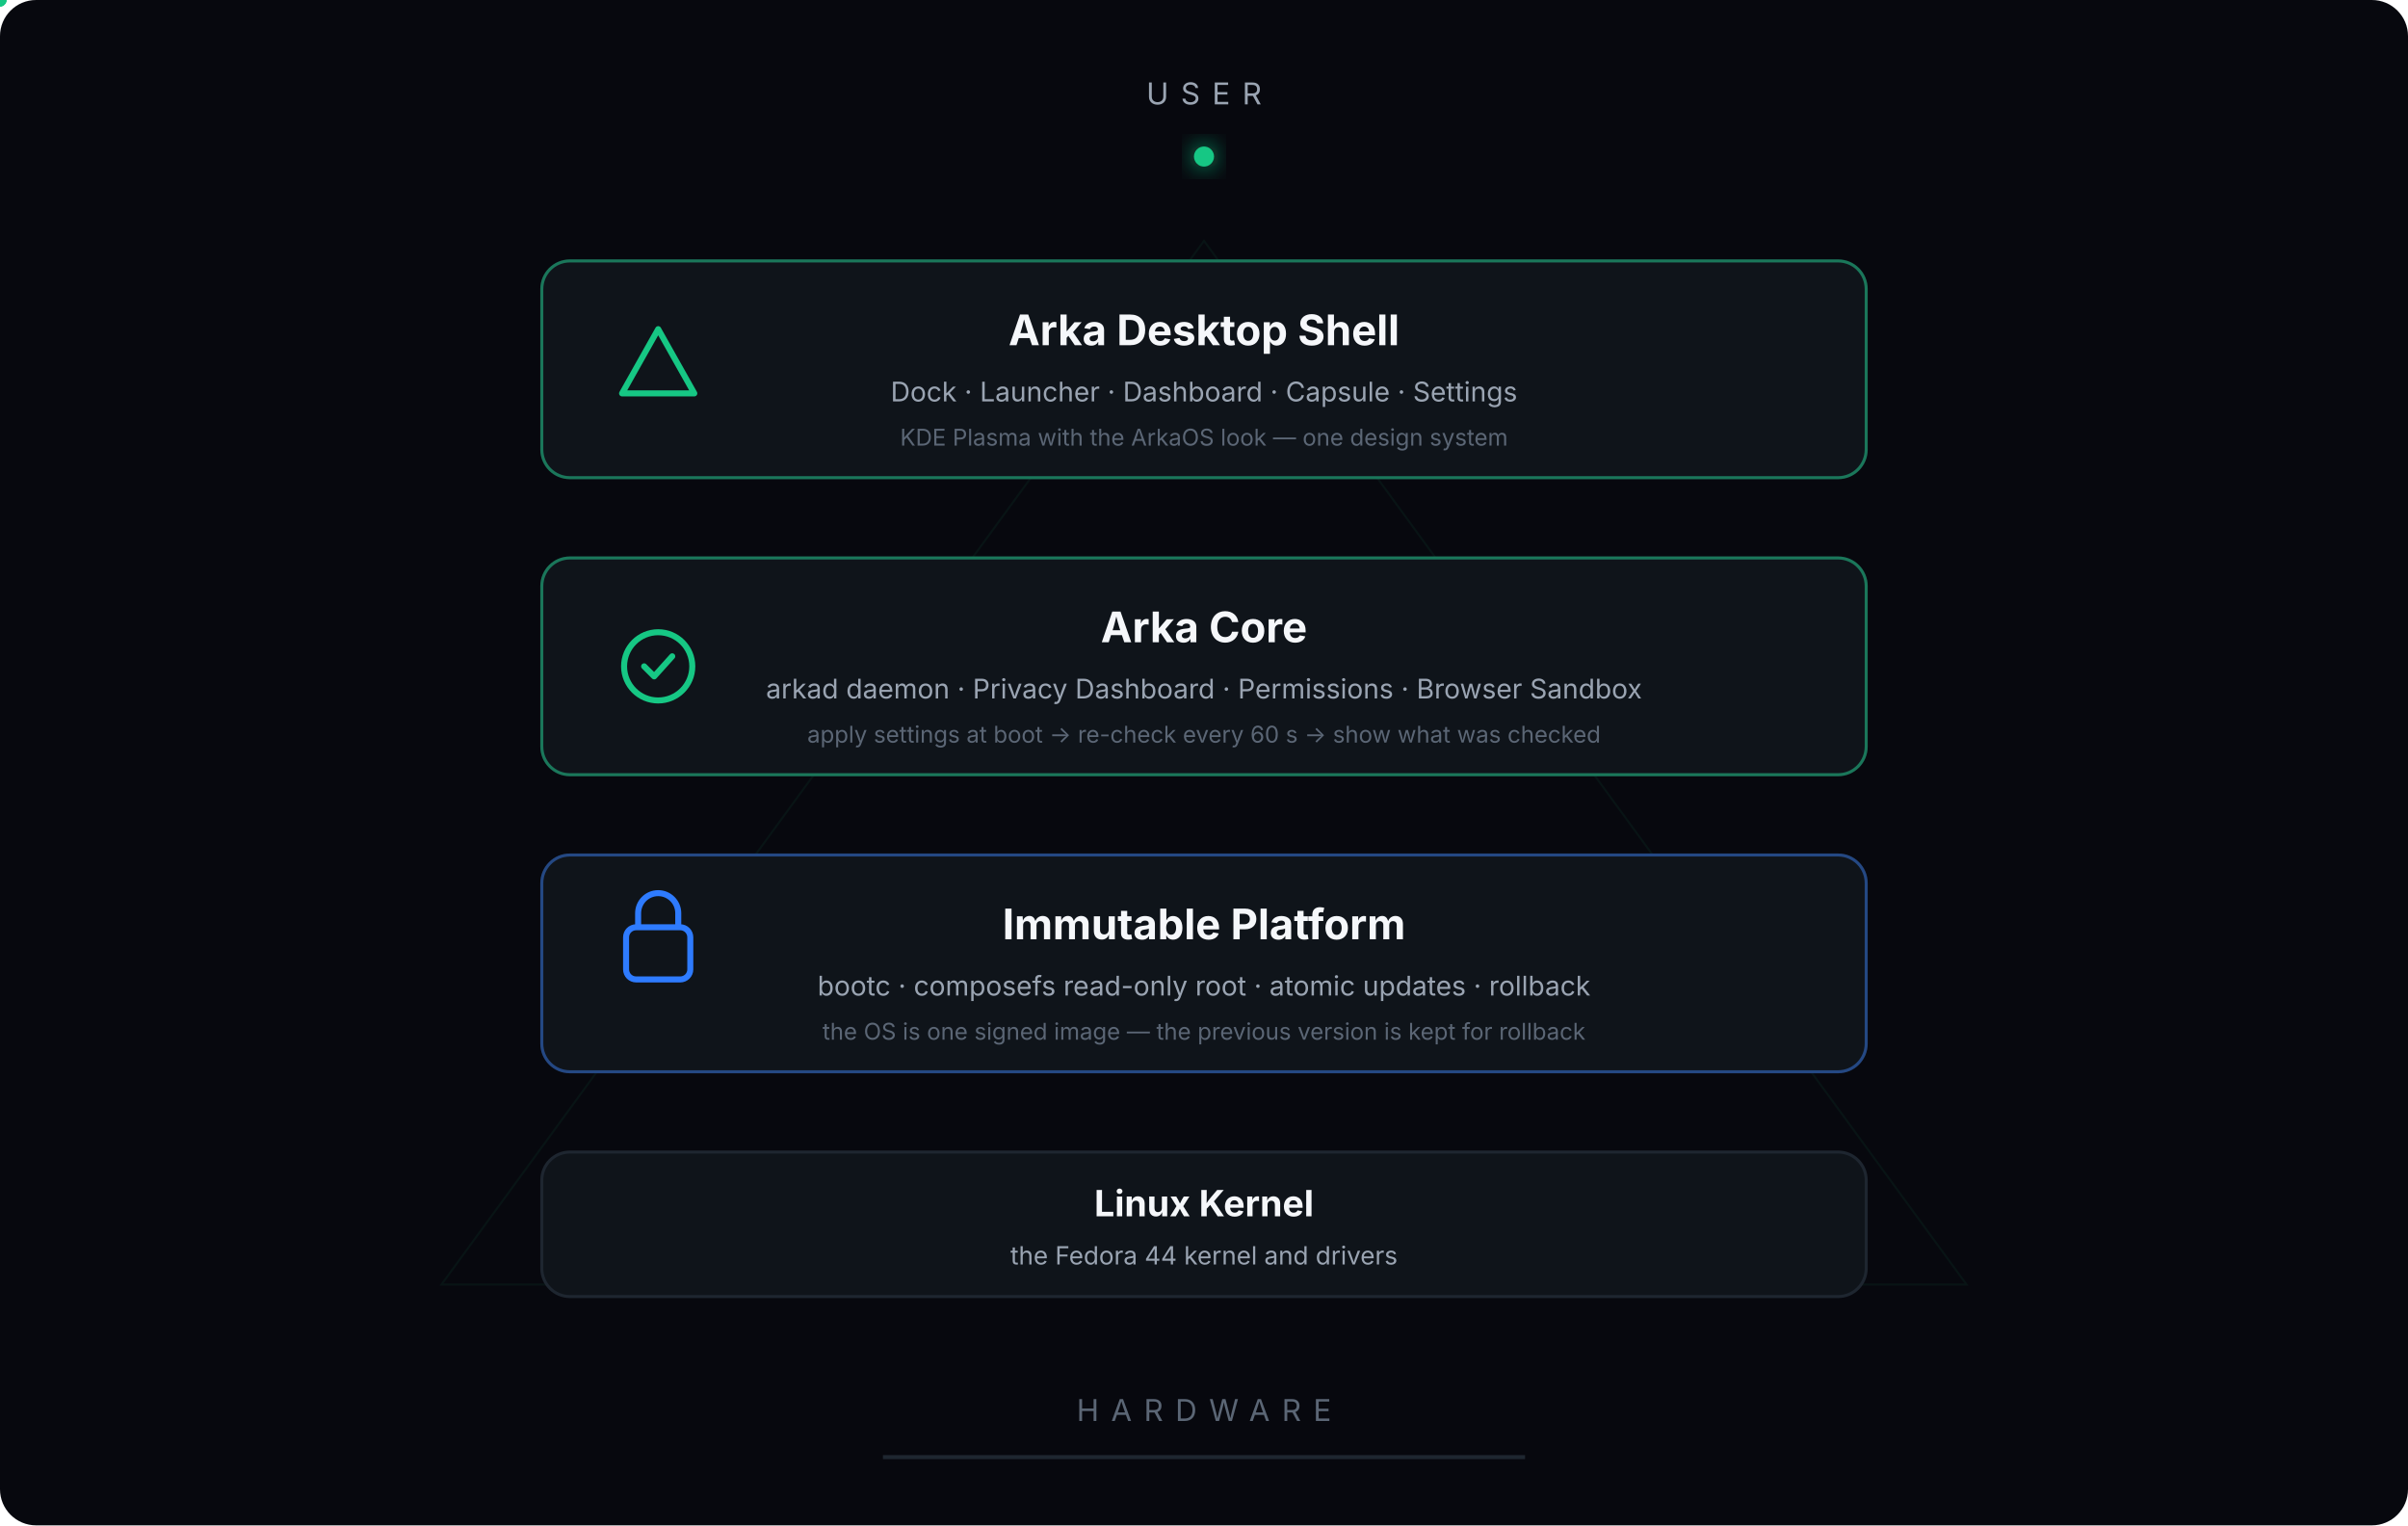
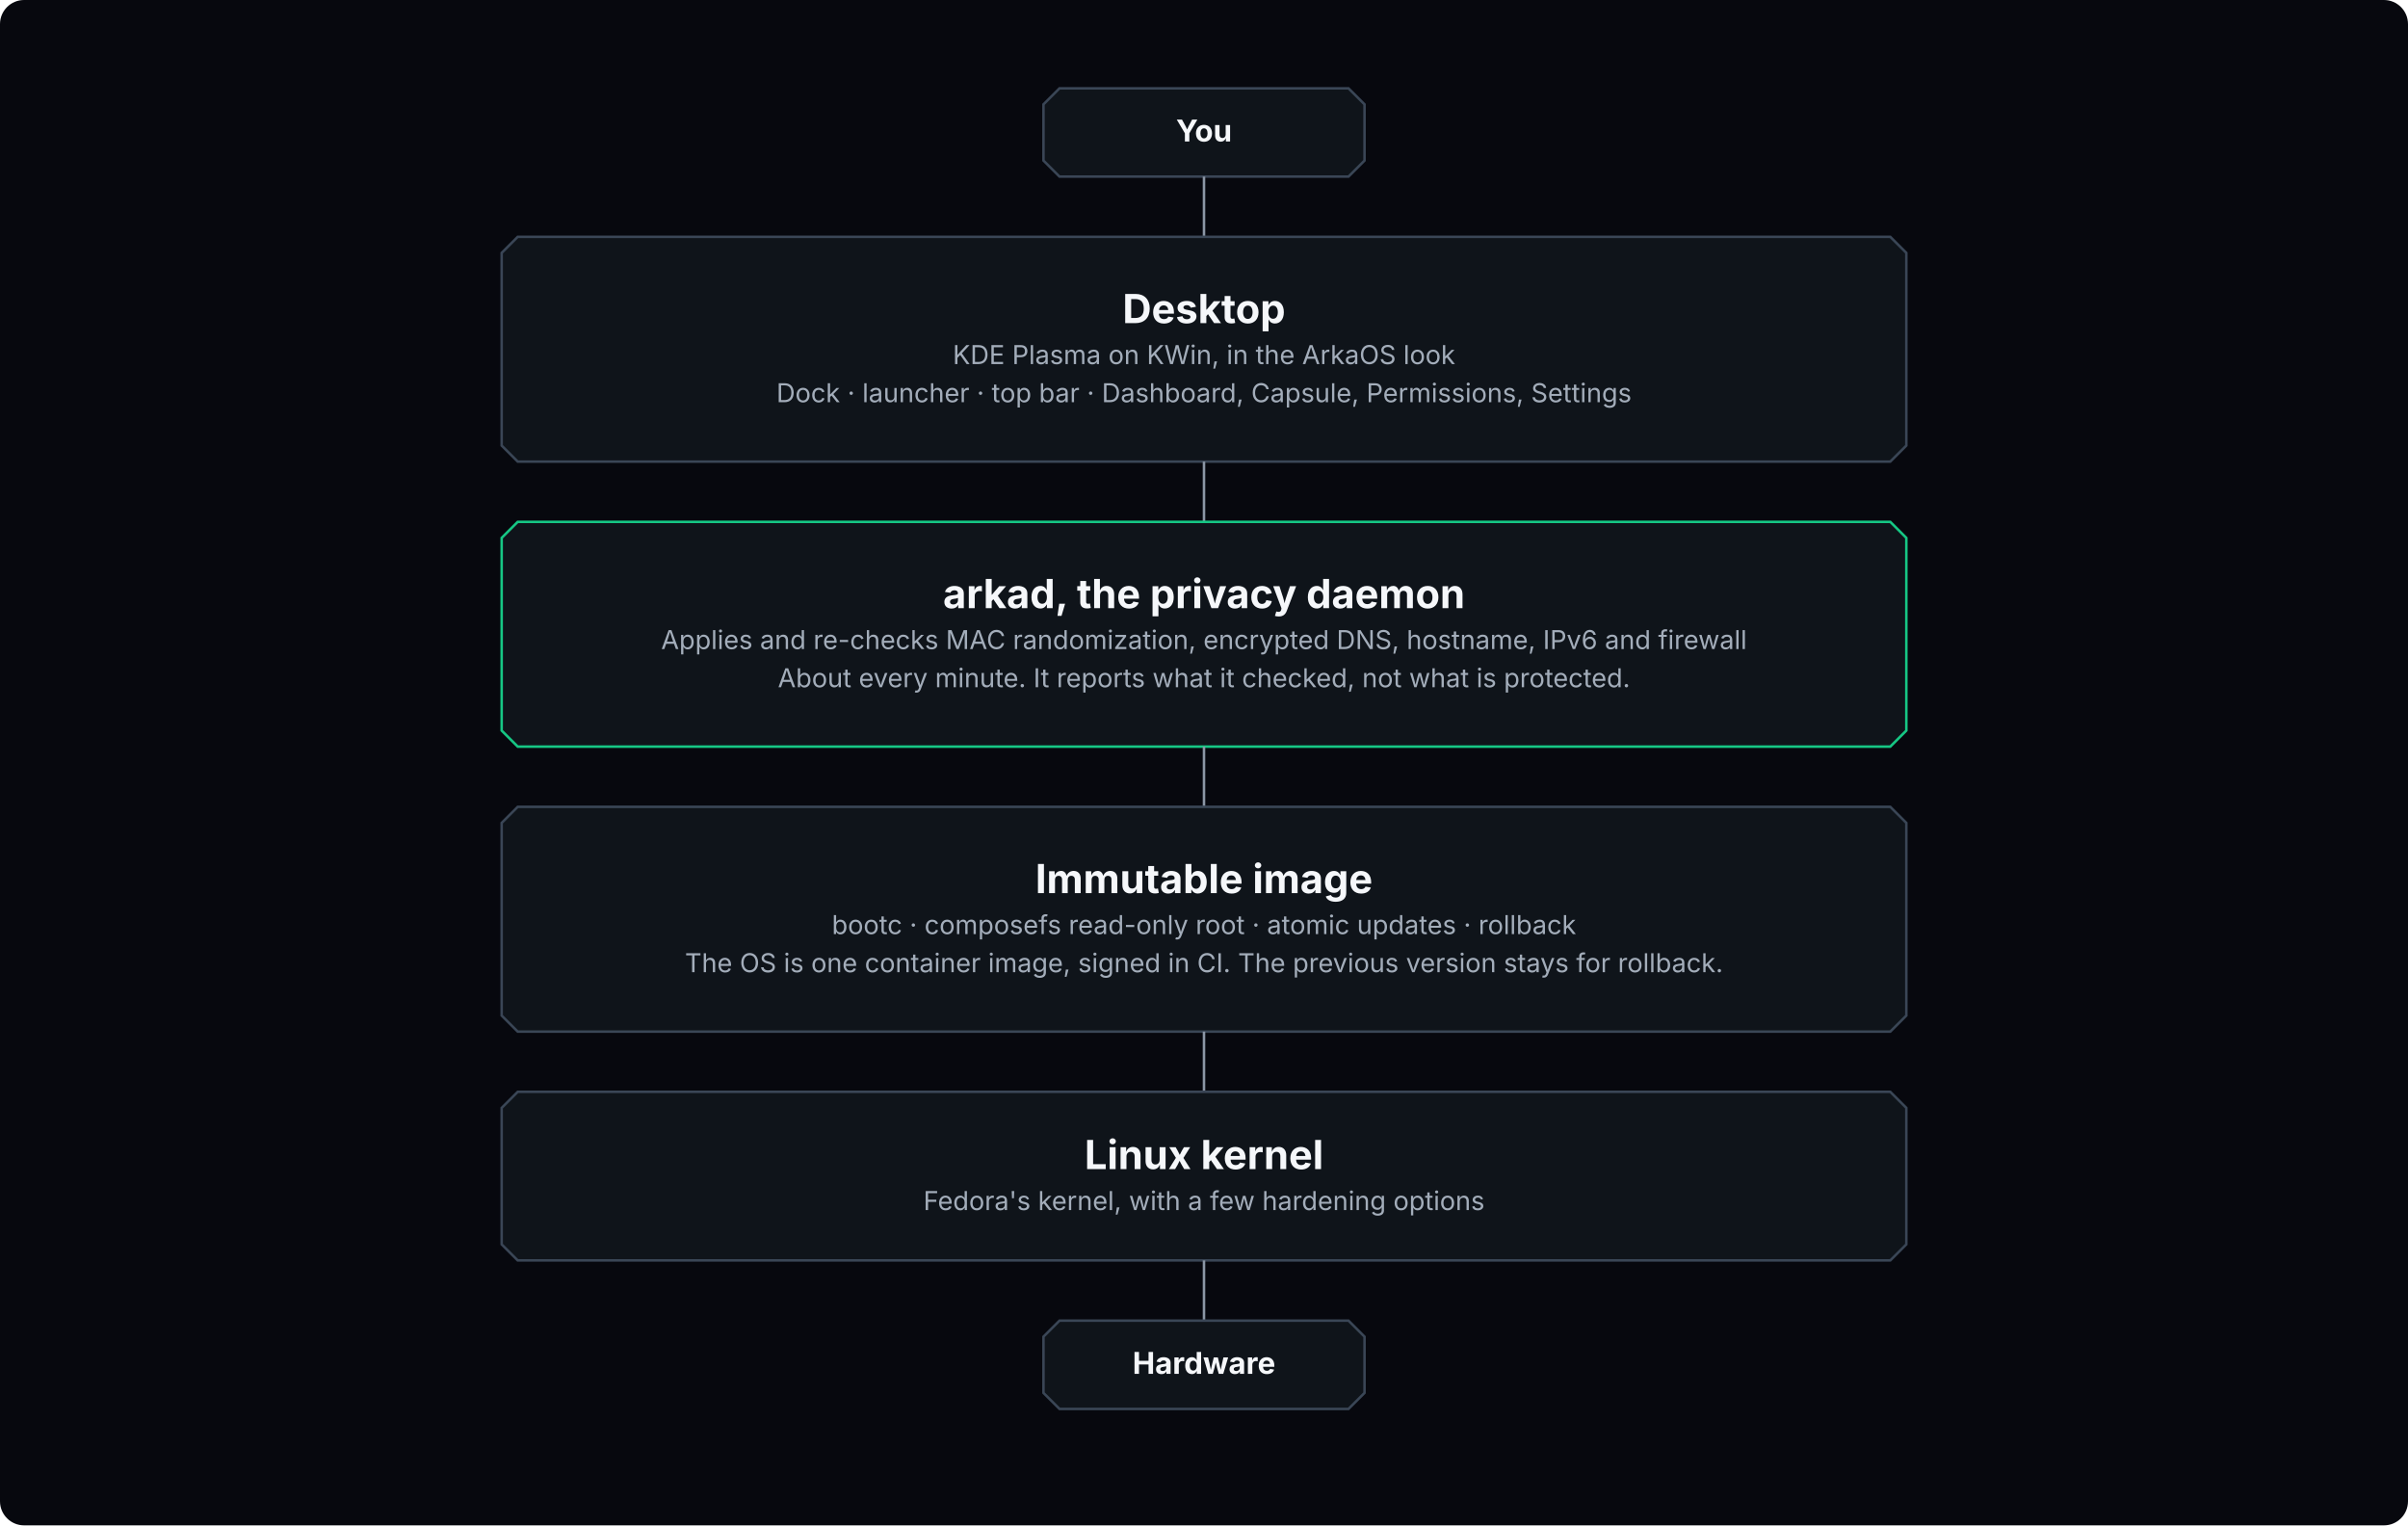
- <svg xmlns="http://www.w3.org/2000/svg" width="1200" height="760" viewBox="0 0 1200 760" font-family="Inter, -apple-system, 'Segoe UI', sans-serif">
+ <svg xmlns="http://www.w3.org/2000/svg" width="1200" height="760" viewBox="0 0 1200 760" font-family="Inter, 'Noto Sans', 'Segoe UI', sans-serif">
  <defs>
-     <filter id="g" x="-60%" y="-60%" width="220%" height="220%">
-       <feGaussianBlur stdDeviation="6" result="b" />
-       <feMerge>
-         <feMergeNode in="b" />
-         <feMergeNode in="SourceGraphic" />
-       </feMerge>
-     </filter>
-     <linearGradient id="fade" x1="0" y1="0" x2="0" y2="1">
-       <stop offset="0" stop-color="#16c784" stop-opacity="0" />
-       <stop offset="0.5" stop-color="#16c784" stop-opacity="0.6" />
-       <stop offset="1" stop-color="#16c784" stop-opacity="0" />
-     </linearGradient>
+     <marker id="a" markerWidth="8" markerHeight="8" refX="7.5" refY="4" orient="auto" markerUnits="userSpaceOnUse">
+       <path d="M0 0.5L7.5 4L0 7.5Z" fill="#8b96a5" />
+     </marker>
  </defs>
-   <rect width="1200" height="760" rx="18" fill="#07080e" />
-   <path d="M600 120 L980 640 H220 Z" fill="none" stroke="#16c784" stroke-width="1" opacity="0.06" />
-   <text x="600" y="52" text-anchor="middle" font-size="15" letter-spacing="6" fill="#9aa4b2">USER</text>
-   <circle cx="600" cy="78" r="5" fill="#16c784" filter="url(#g)">
-     <animate attributeName="opacity" values="1;0.4;1" dur="2.4s" repeatCount="indefinite" />
-   </circle>
-   <g stroke="url(#fade)" stroke-width="2">
-     <line x1="600" y1="90" x2="600" y2="128" />
-     <line x1="600" y1="238" x2="600" y2="276" />
-     <line x1="600" y1="386" x2="600" y2="424" />
-     <line x1="600" y1="534" x2="600" y2="572" />
-     <line x1="600" y1="646" x2="600" y2="676" />
-   </g>
-   <g fill="#16c784">
-     <circle r="3.2">
-       <animateMotion path="M600 92 L600 126" dur="1.6s" repeatCount="indefinite" />
-       <animate attributeName="opacity" values="0;1;0" dur="1.6s" repeatCount="indefinite" />
-     </circle>
-     <circle r="3.2">
-       <animateMotion path="M600 240 L600 274" dur="1.6s" begin="0.4s" repeatCount="indefinite" />
-       <animate attributeName="opacity" values="0;1;0" dur="1.6s" begin="0.4s" repeatCount="indefinite" />
-     </circle>
-     <circle r="3.2">
-       <animateMotion path="M600 388 L600 422" dur="1.6s" begin="0.8s" repeatCount="indefinite" />
-       <animate attributeName="opacity" values="0;1;0" dur="1.6s" begin="0.8s" repeatCount="indefinite" />
-     </circle>
-     <circle r="3.2">
-       <animateMotion path="M600 536 L600 570" dur="1.6s" begin="1.2s" repeatCount="indefinite" />
-       <animate attributeName="opacity" values="0;1;0" dur="1.6s" begin="1.2s" repeatCount="indefinite" />
-     </circle>
-   </g>
-   <g>
-     <rect x="270" y="130" width="660" height="108" rx="14" fill="#0f141a" stroke="#1e2630" stroke-width="1.5" />
-     <rect x="270" y="130" width="660" height="108" rx="14" fill="none" stroke="#16c784" stroke-width="1.5" opacity="0.5">
-       <animate attributeName="opacity" values="0.5;0.12;0.5" dur="4s" repeatCount="indefinite" />
-     </rect>
-     <path d="M310 196 L328 164 L346 196 Z" fill="none" stroke="#16c784" stroke-width="3" stroke-linejoin="round" />
-     <text x="600" y="172" text-anchor="middle" font-size="21" font-weight="700" fill="#f5f7fa">Arka Desktop Shell</text>
-     <text x="600" y="200" text-anchor="middle" font-size="13.5" fill="#9aa4b2">Dock · Launcher · Dashboard · Capsule · Settings</text>
-     <text x="600" y="222" text-anchor="middle" font-size="11.5" fill="#5b6675">KDE Plasma with the ArkaOS look — one design system</text>
-   </g>
-   <g>
-     <rect x="270" y="278" width="660" height="108" rx="14" fill="#0f141a" stroke="#1e2630" stroke-width="1.5" />
-     <rect x="270" y="278" width="660" height="108" rx="14" fill="none" stroke="#16c784" stroke-width="1.5" opacity="0.5">
-       <animate attributeName="opacity" values="0.12;0.5;0.12" dur="4s" repeatCount="indefinite" />
-     </rect>
-     <circle cx="328" cy="332" r="17" fill="none" stroke="#16c784" stroke-width="3" />
-     <path d="M321 332 l5 5 9 -10" fill="none" stroke="#16c784" stroke-width="3" stroke-linecap="round" stroke-linejoin="round" />
-     <text x="600" y="320" text-anchor="middle" font-size="21" font-weight="700" fill="#f5f7fa">Arka Core</text>
-     <text x="600" y="348" text-anchor="middle" font-size="13.5" fill="#9aa4b2">arkad daemon · Privacy Dashboard · Permissions · Browser Sandbox</text>
-     <text x="600" y="370" text-anchor="middle" font-size="11.5" fill="#5b6675">apply settings at boot → re-check every 60 s → show what was checked</text>
-   </g>
-   <g>
-     <rect x="270" y="426" width="660" height="108" rx="14" fill="#0f141a" stroke="#1e2630" stroke-width="1.5" />
-     <rect x="270" y="426" width="660" height="108" rx="14" fill="none" stroke="#2e7bff" stroke-width="1.5" opacity="0.4">
-       <animate attributeName="opacity" values="0.4;0.1;0.4" dur="5s" repeatCount="indefinite" />
-     </rect>
-     <rect x="312" y="462" width="32" height="26" rx="5" fill="none" stroke="#2e7bff" stroke-width="3" />
-     <path d="M318 462 v-7 a10 10 0 0 1 20 0 v7" fill="none" stroke="#2e7bff" stroke-width="3" />
-     <text x="600" y="468" text-anchor="middle" font-size="21" font-weight="700" fill="#f5f7fa">Immutable Platform</text>
-     <text x="600" y="496" text-anchor="middle" font-size="13.5" fill="#9aa4b2">bootc · composefs read-only root · atomic updates · rollback</text>
-     <text x="600" y="518" text-anchor="middle" font-size="11.5" fill="#5b6675">the OS is one signed image — the previous version is kept for rollback</text>
-   </g>
-   <g>
-     <rect x="270" y="574" width="660" height="72" rx="14" fill="#0f141a" stroke="#1e2630" stroke-width="1.5" />
-     <text x="600" y="606" text-anchor="middle" font-size="18" font-weight="700" fill="#f5f7fa">Linux Kernel</text>
-     <text x="600" y="630" text-anchor="middle" font-size="12.5" fill="#9aa4b2">the Fedora 44 kernel and drivers</text>
-   </g>
-   <text x="600" y="708" text-anchor="middle" font-size="15" letter-spacing="6" fill="#5b6675">HARDWARE</text>
-   <line x1="440" y1="726" x2="760" y2="726" stroke="#1e2630" stroke-width="2" />
+   <rect width="1200" height="760" rx="12" fill="#07080e" />
+   <path d="M528.0 44H672.0L680.0 52V80L672.0 88H528.0L520.0 80V52Z" fill="#0f141a" stroke="#3a4656" stroke-width="1.25" stroke-linejoin="miter" />
+   <text x="600.0" y="70.5" text-anchor="middle" font-size="15" font-weight="700" fill="#f5f7fa">You</text>
+   <path d="M600.0 88 L600.0 118" fill="none" stroke="#8b96a5" stroke-width="1.25" stroke-linejoin="miter" />
+   <path d="M258 118H942L950 126V222L942 230H258L250 222V126Z" fill="#0f141a" stroke="#3a4656" stroke-width="1.25" stroke-linejoin="miter" />
+   <text x="600.0" y="161.0" text-anchor="middle" font-size="20" font-weight="700" fill="#f5f7fa">Desktop</text>
+   <text x="600.0" y="181.4" text-anchor="middle" font-size="13" font-weight="400" fill="#a3adba">KDE Plasma on KWin, in the ArkaOS look</text>
+   <text x="600.0" y="200.4" text-anchor="middle" font-size="13" font-weight="400" fill="#a3adba">Dock · launcher · top bar · Dashboard, Capsule, Permissions, Settings</text>
+   <path d="M600.0 230 L600.0 260" fill="none" stroke="#8b96a5" stroke-width="1.25" stroke-linejoin="miter" />
+   <path d="M258 260H942L950 268V364L942 372H258L250 364V268Z" fill="#0f141a" stroke="#16c784" stroke-width="1.25" stroke-linejoin="miter" />
+   <text x="600.0" y="303.0" text-anchor="middle" font-size="20" font-weight="700" fill="#f5f7fa">arkad, the privacy daemon</text>
+   <text x="600.0" y="323.4" text-anchor="middle" font-size="13" font-weight="400" fill="#a3adba">Applies and re-checks MAC randomization, encrypted DNS, hostname, IPv6 and firewall</text>
+   <text x="600.0" y="342.4" text-anchor="middle" font-size="13" font-weight="400" fill="#a3adba">About every minute. It reports what it checked, not what is protected.</text>
+   <path d="M600.0 372 L600.0 402" fill="none" stroke="#8b96a5" stroke-width="1.25" stroke-linejoin="miter" />
+   <path d="M258 402H942L950 410V506L942 514H258L250 506V410Z" fill="#0f141a" stroke="#3a4656" stroke-width="1.25" stroke-linejoin="miter" />
+   <text x="600.0" y="445.0" text-anchor="middle" font-size="20" font-weight="700" fill="#f5f7fa">Immutable image</text>
+   <text x="600.0" y="465.4" text-anchor="middle" font-size="13" font-weight="400" fill="#a3adba">bootc · composefs read-only root · atomic updates · rollback</text>
+   <text x="600.0" y="484.4" text-anchor="middle" font-size="13" font-weight="400" fill="#a3adba">The OS is one container image, signed in CI. The previous version stays for rollback.</text>
+   <path d="M600.0 514 L600.0 544" fill="none" stroke="#8b96a5" stroke-width="1.25" stroke-linejoin="miter" />
+   <path d="M258 544H942L950 552V620L942 628H258L250 620V552Z" fill="#0f141a" stroke="#3a4656" stroke-width="1.25" stroke-linejoin="miter" />
+   <text x="600.0" y="582.5" text-anchor="middle" font-size="20" font-weight="700" fill="#f5f7fa">Linux kernel</text>
+   <text x="600.0" y="602.9" text-anchor="middle" font-size="13" font-weight="400" fill="#a3adba">Fedora's kernel, with a few hardening options</text>
+   <path d="M600.0 628 L600.0 658" fill="none" stroke="#8b96a5" stroke-width="1.25" stroke-linejoin="miter" />
+   <path d="M528.0 658H672.0L680.0 666V694L672.0 702H528.0L520.0 694V666Z" fill="#0f141a" stroke="#3a4656" stroke-width="1.25" stroke-linejoin="miter" />
+   <text x="600.0" y="684.5" text-anchor="middle" font-size="15" font-weight="700" fill="#f5f7fa">Hardware</text>
</svg>
